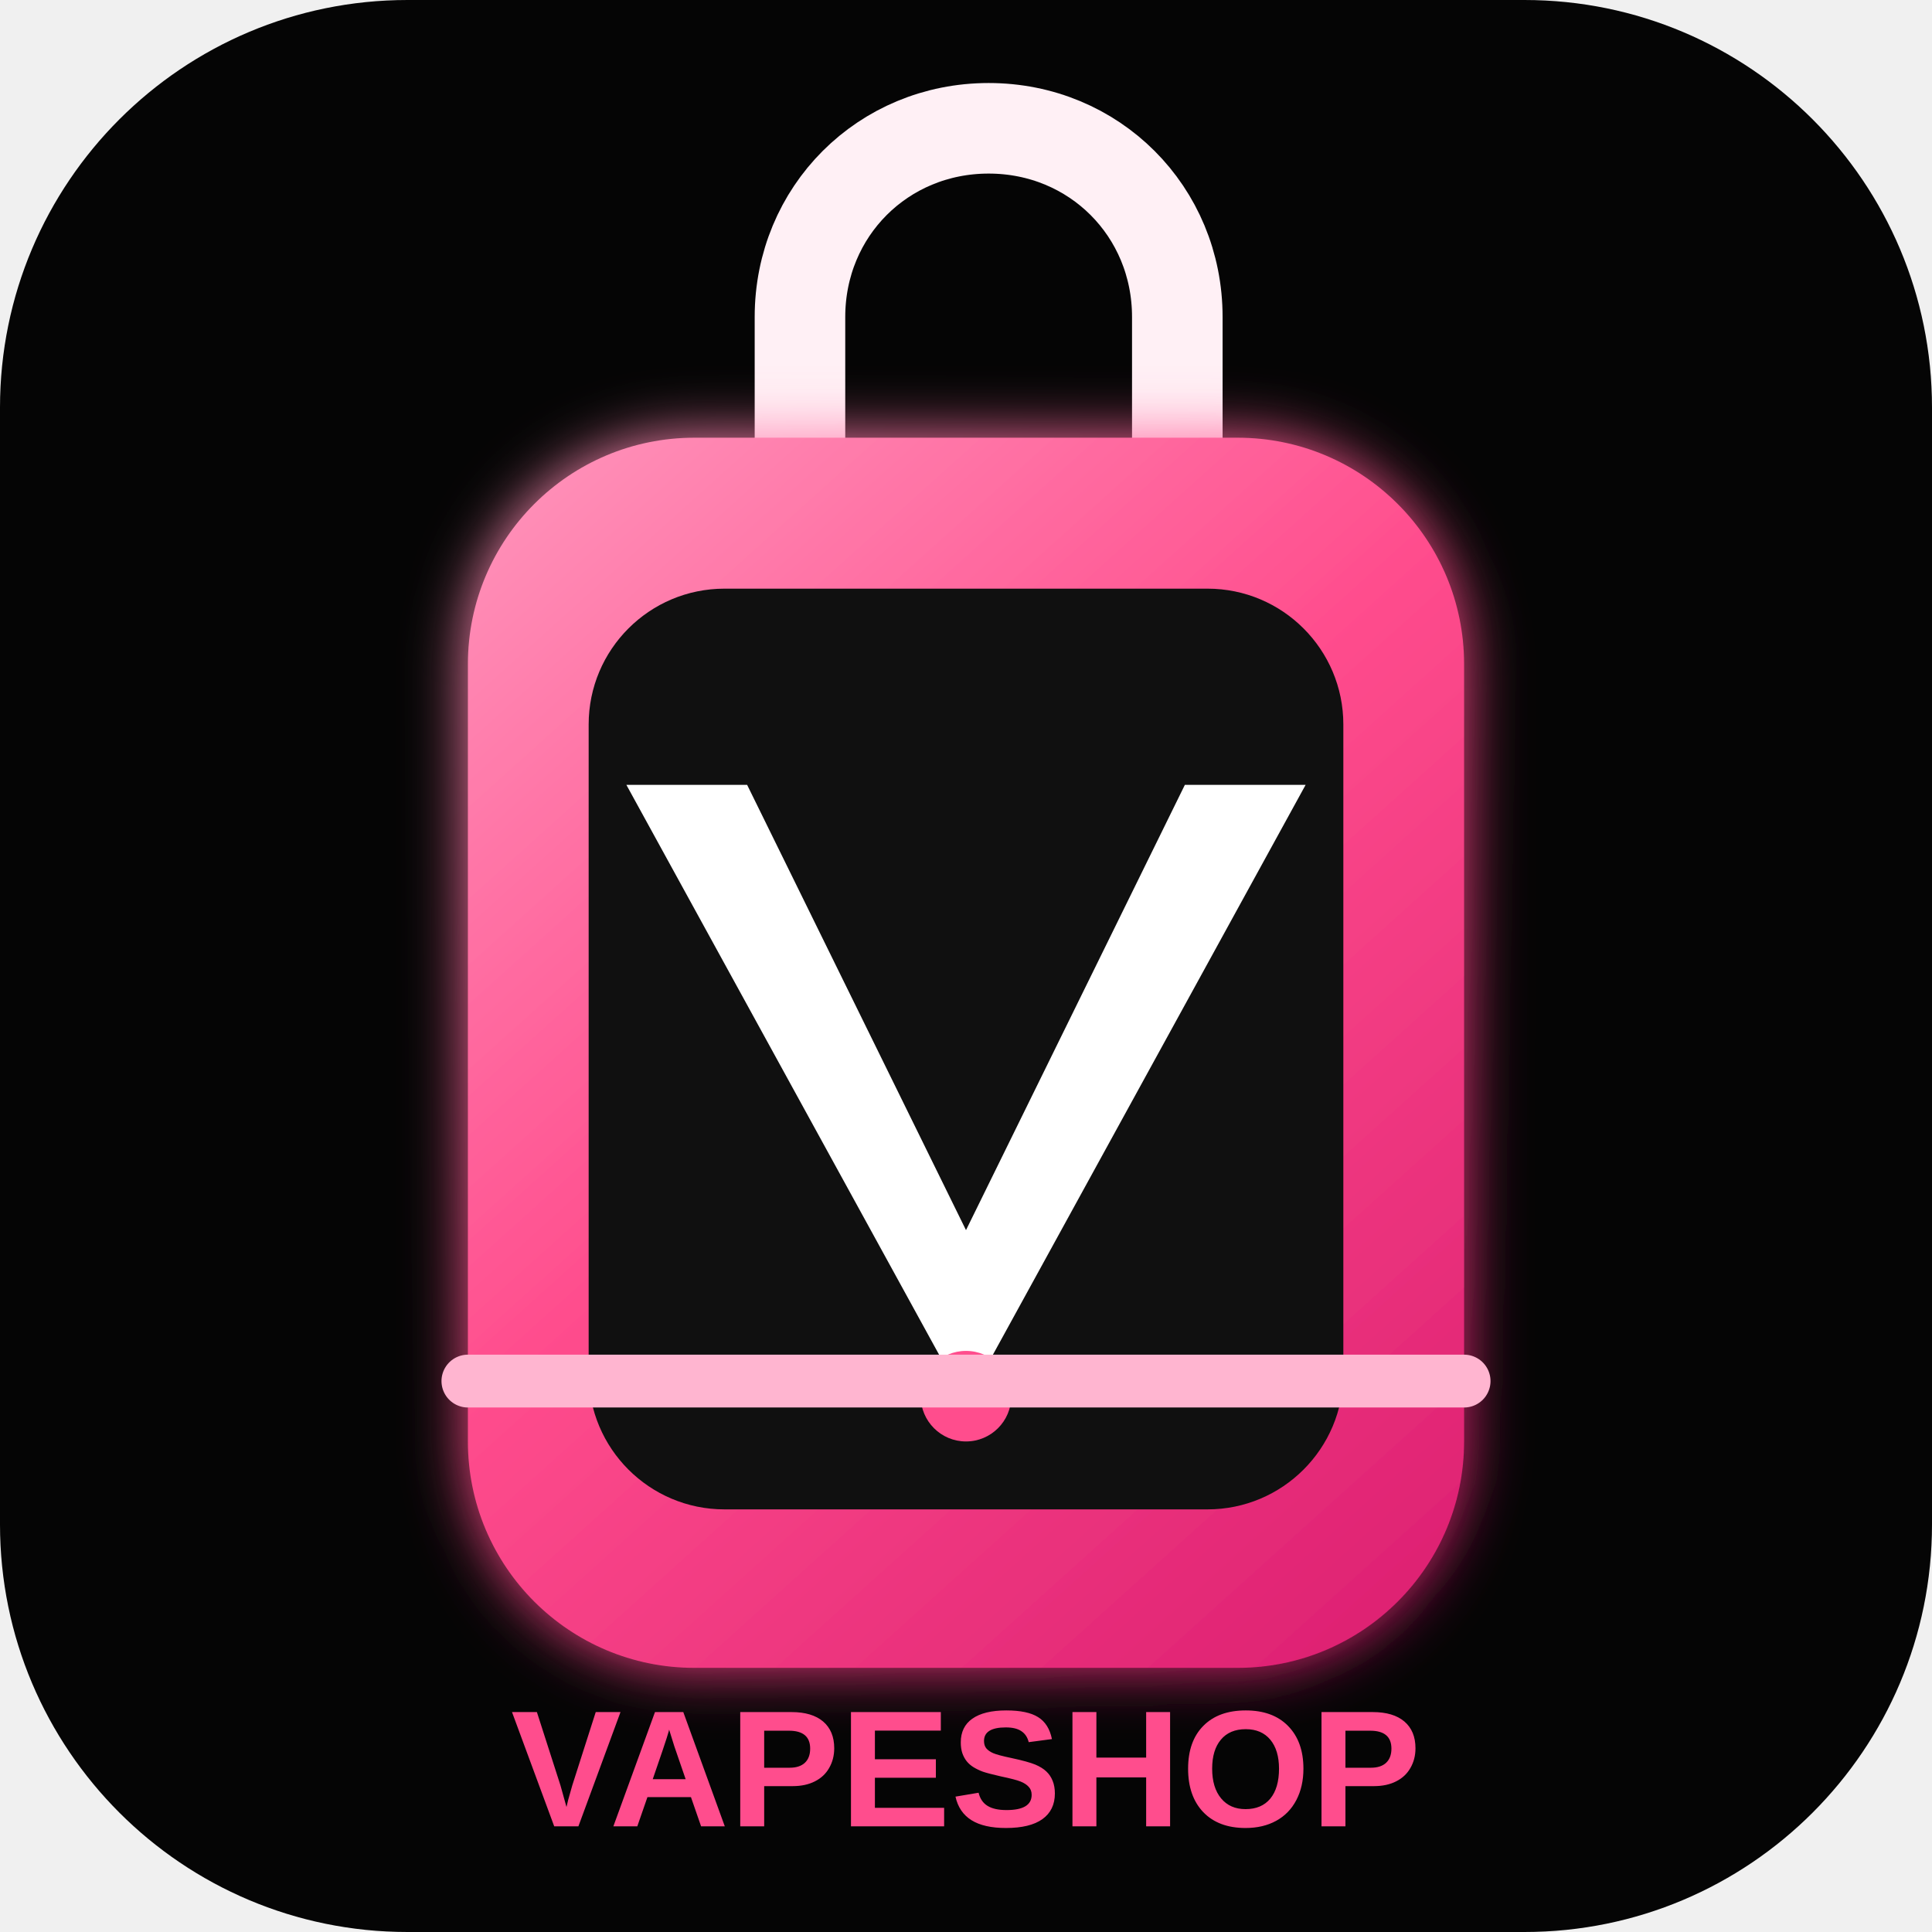
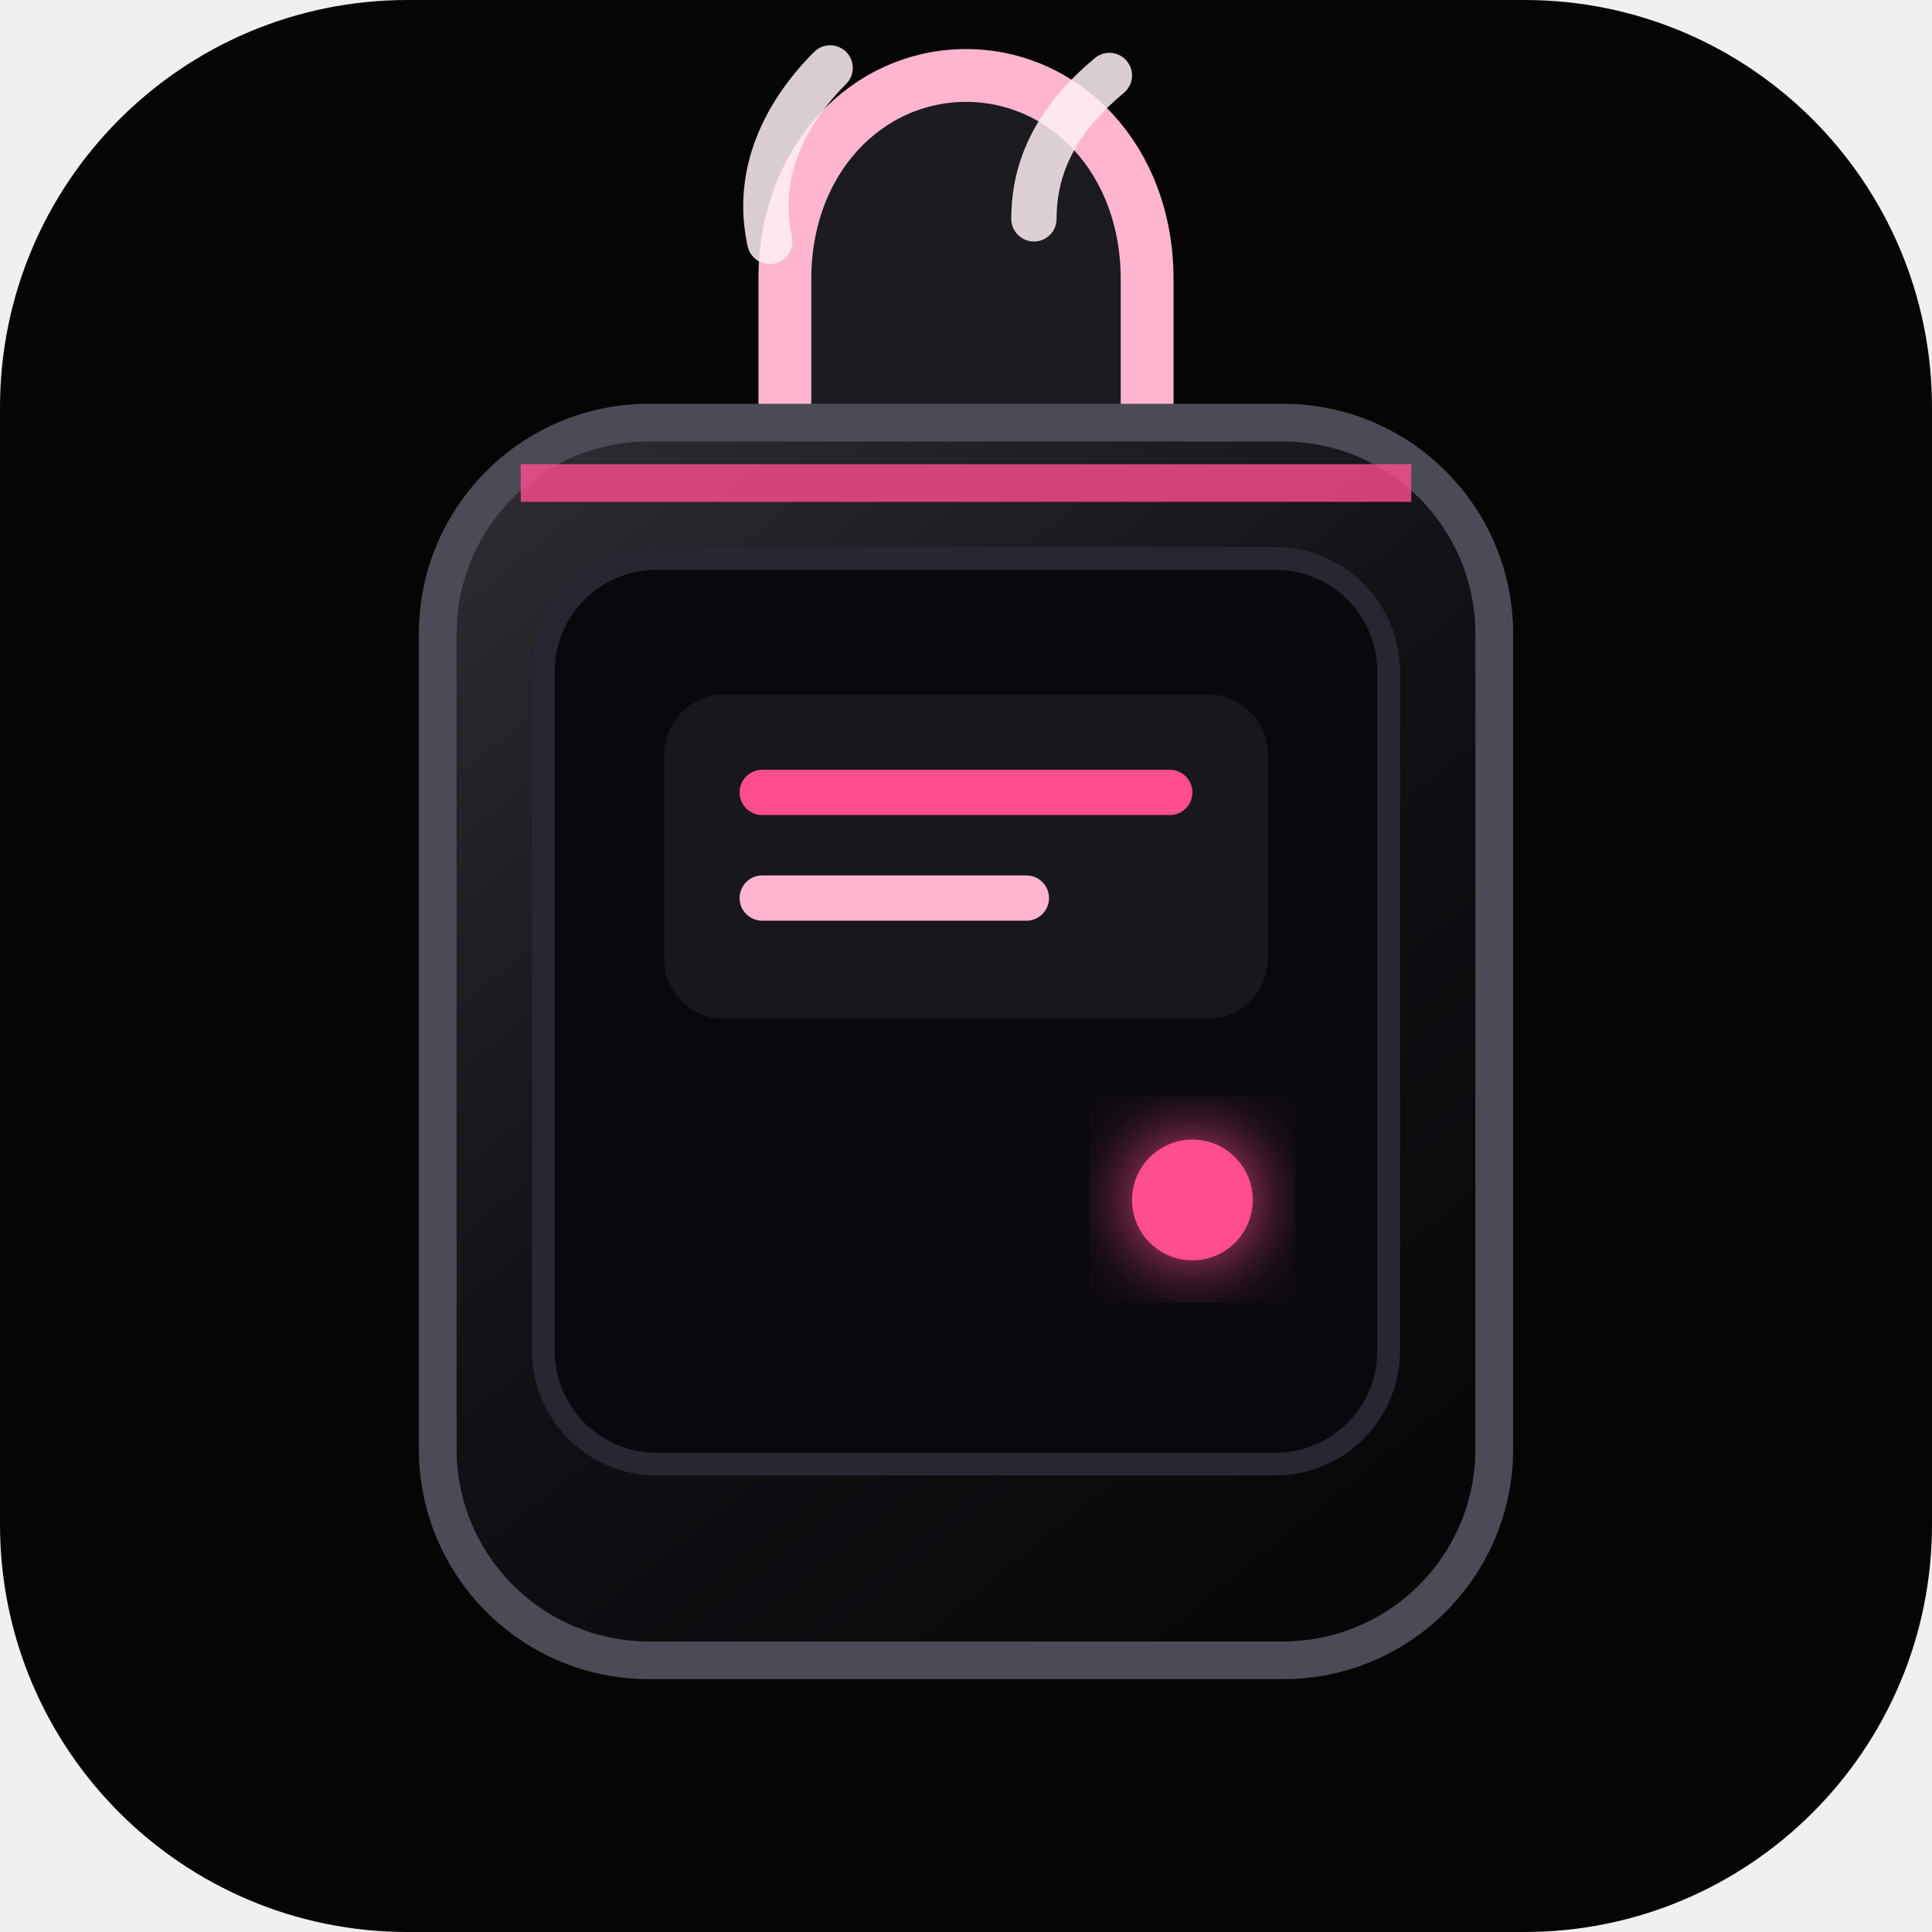
<svg xmlns="http://www.w3.org/2000/svg" viewBox="0 0 256 256" role="img" aria-labelledby="title desc">
  <defs>
-     <linearGradient id="pink" x1="40" y1="25" x2="220" y2="225" gradientUnits="userSpaceOnUse">
-       <stop stop-color="#ffb5d0" />
+     <linearGradient id="body" x1="55" y1="35" x2="205" y2="220" gradientUnits="userSpaceOnUse">
+       <stop stop-color="#34343a" />
+       <stop offset=".5" stop-color="#111116" />
+       <stop offset="1" stop-color="#050506" />
+     </linearGradient>
+     <linearGradient id="pink" x1="55" y1="0" x2="201" y2="0">
+       <stop stop-color="#d4146a" />
      <stop offset=".5" stop-color="#ff4d8d" />
-       <stop offset="1" stop-color="#d4146a" />
+       <stop offset="1" stop-color="#ffb5d0" />
    </linearGradient>
    <filter id="glow" x="-35%" y="-35%" width="170%" height="170%">
-       <feGaussianBlur stdDeviation="4" result="blur" />
+       <feGaussianBlur stdDeviation="5" result="blur" />
      <feMerge>
        <feMergeNode in="blur" />
        <feMergeNode in="SourceGraphic" />
      </feMerge>
    </filter>
  </defs>
  <rect width="256" height="256" rx="54" fill="#050505" />
-   <path d="M106 66V42c0-14 11-25 25-25s25 11 25 25v24" fill="none" stroke="#fff0f5" stroke-width="12" stroke-linecap="round" />
-   <rect x="62" y="58" width="132" height="163" rx="30" fill="url(#pink)" filter="url(#glow)" />
-   <rect x="78" y="78" width="100" height="122" rx="18" fill="#101010" />
-   <path d="M99 104l29 59 29-59h16l-45 82-45-82h16Z" fill="#ffffff" />
-   <circle cx="128" cy="185" r="6" fill="#ff4d8d" />
-   <path d="M62 183h132" stroke="#ffb5d0" stroke-width="7" stroke-linecap="round" />
-   <text x="128" y="242" fill="#ff4d8d" font-family="Arial, sans-serif" font-size="22" font-weight="800" text-anchor="middle">VAPESHOP</text>
+   <path d="M104 67V37c0-16 11-27 24-27s24 11 24 27v30" fill="#1b1b20" stroke="#ffb5d0" stroke-width="7" />
+   <rect x="58" y="56" width="140" height="164" rx="28" fill="url(#body)" stroke="#4b4b55" stroke-width="5" />
+   <rect x="72" y="74" width="112" height="120" rx="15" fill="#09090d" stroke="#272731" stroke-width="3" />
+   <rect x="88" y="92" width="80" height="43" rx="8" fill="#17171d" />
+   <rect x="98" y="102" width="60" height="6" rx="3" fill="#ff4d8d" />
+   <rect x="98" y="116" width="41" height="6" rx="3" fill="#ffb5d0" />
+   <circle cx="158" cy="159" r="8" fill="#ff4d8d" filter="url(#glow)" />
+   <path d="M75 199h106" stroke="url(#pink)" stroke-width="8" stroke-linecap="round" />
+   <path d="M69 64h118" stroke="#ff4d8d" stroke-width="5" opacity=".8" />
+   <path d="M102 32c-2-9 2-17 8-23M137 29c0-8 4-14 10-19" fill="none" stroke="#fff0f5" stroke-width="6" stroke-linecap="round" opacity=".85" />
</svg>
